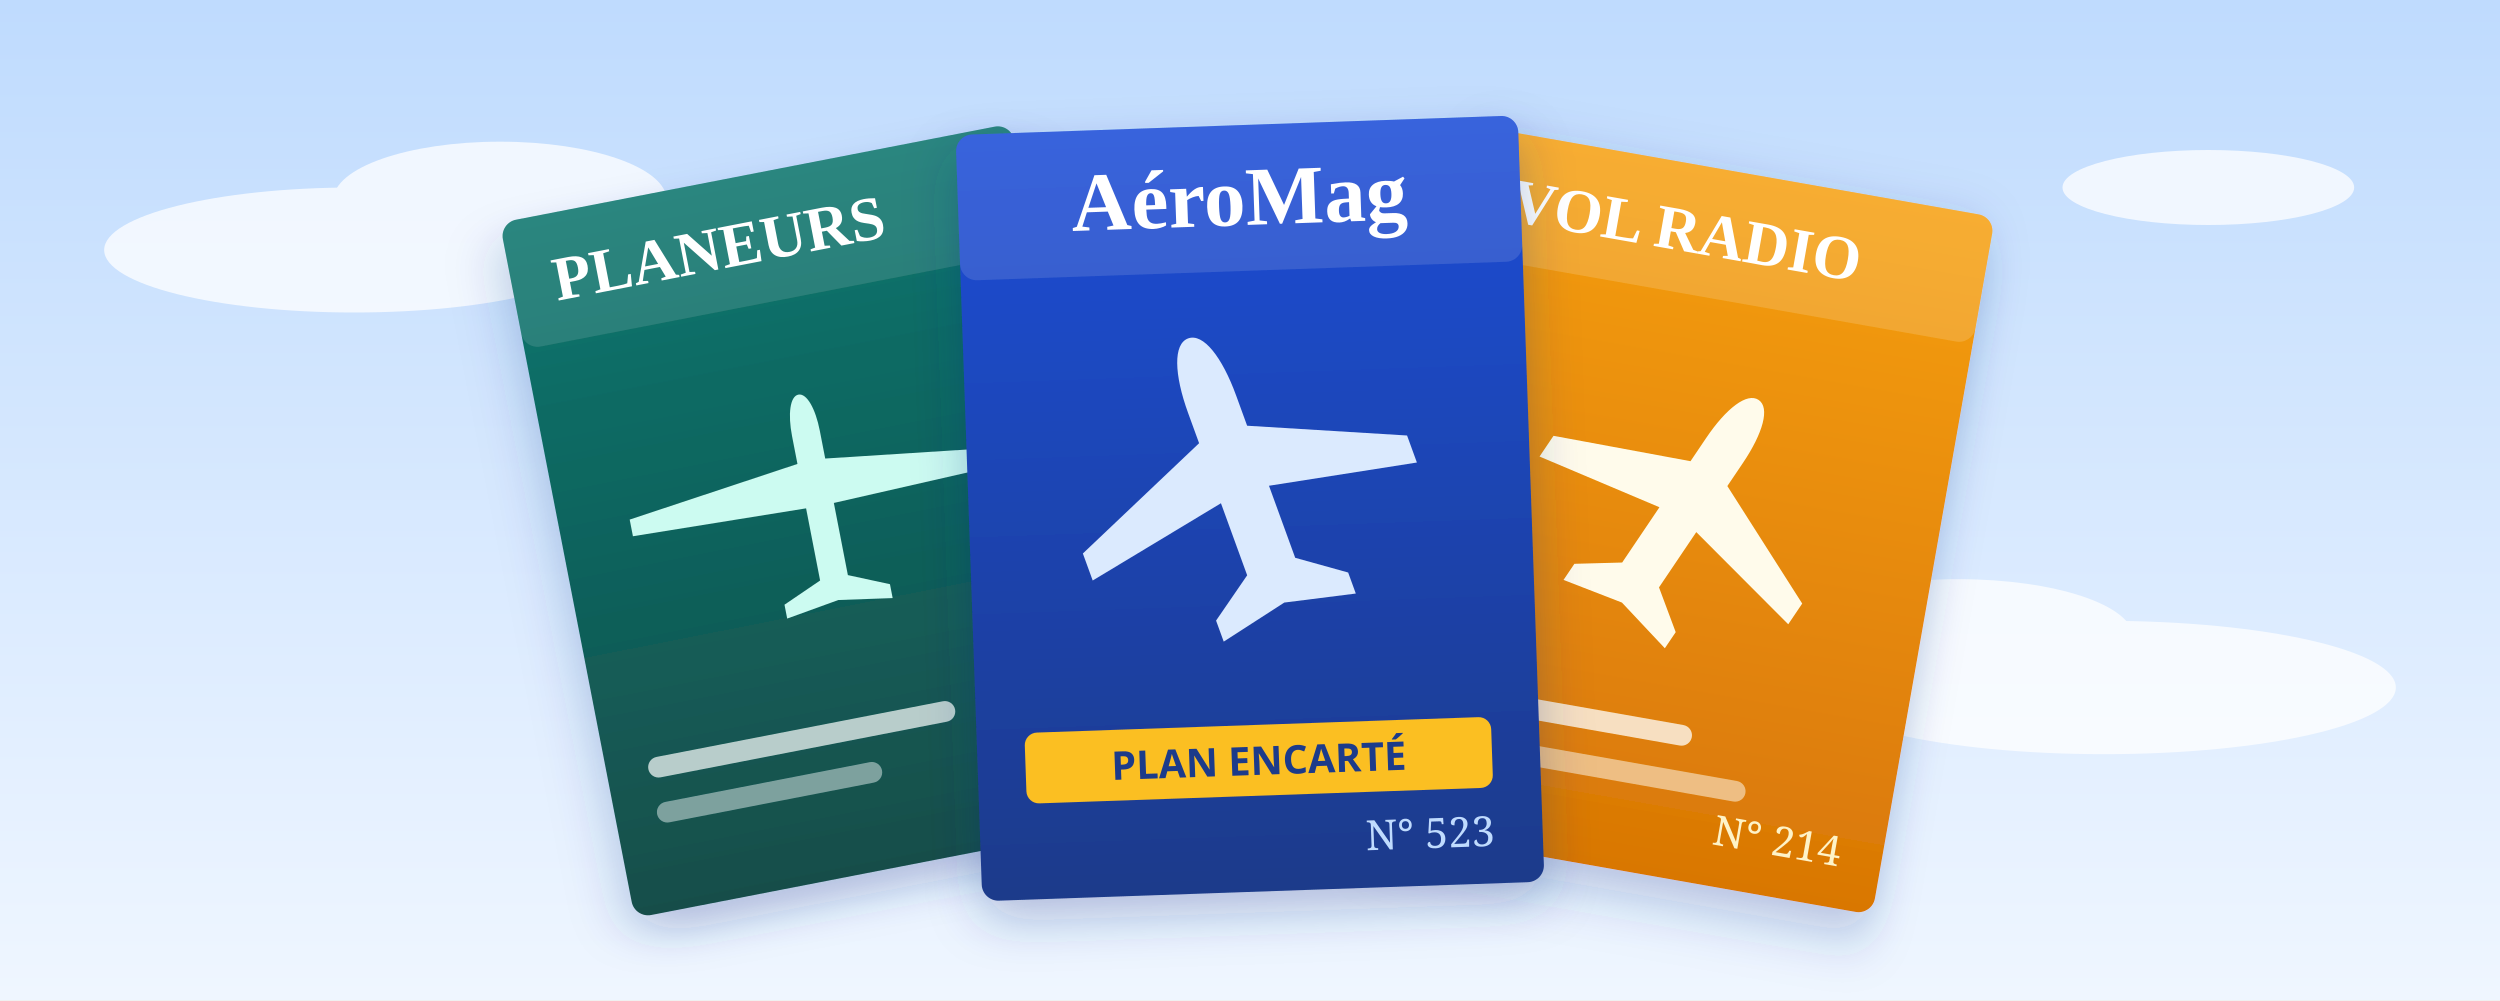
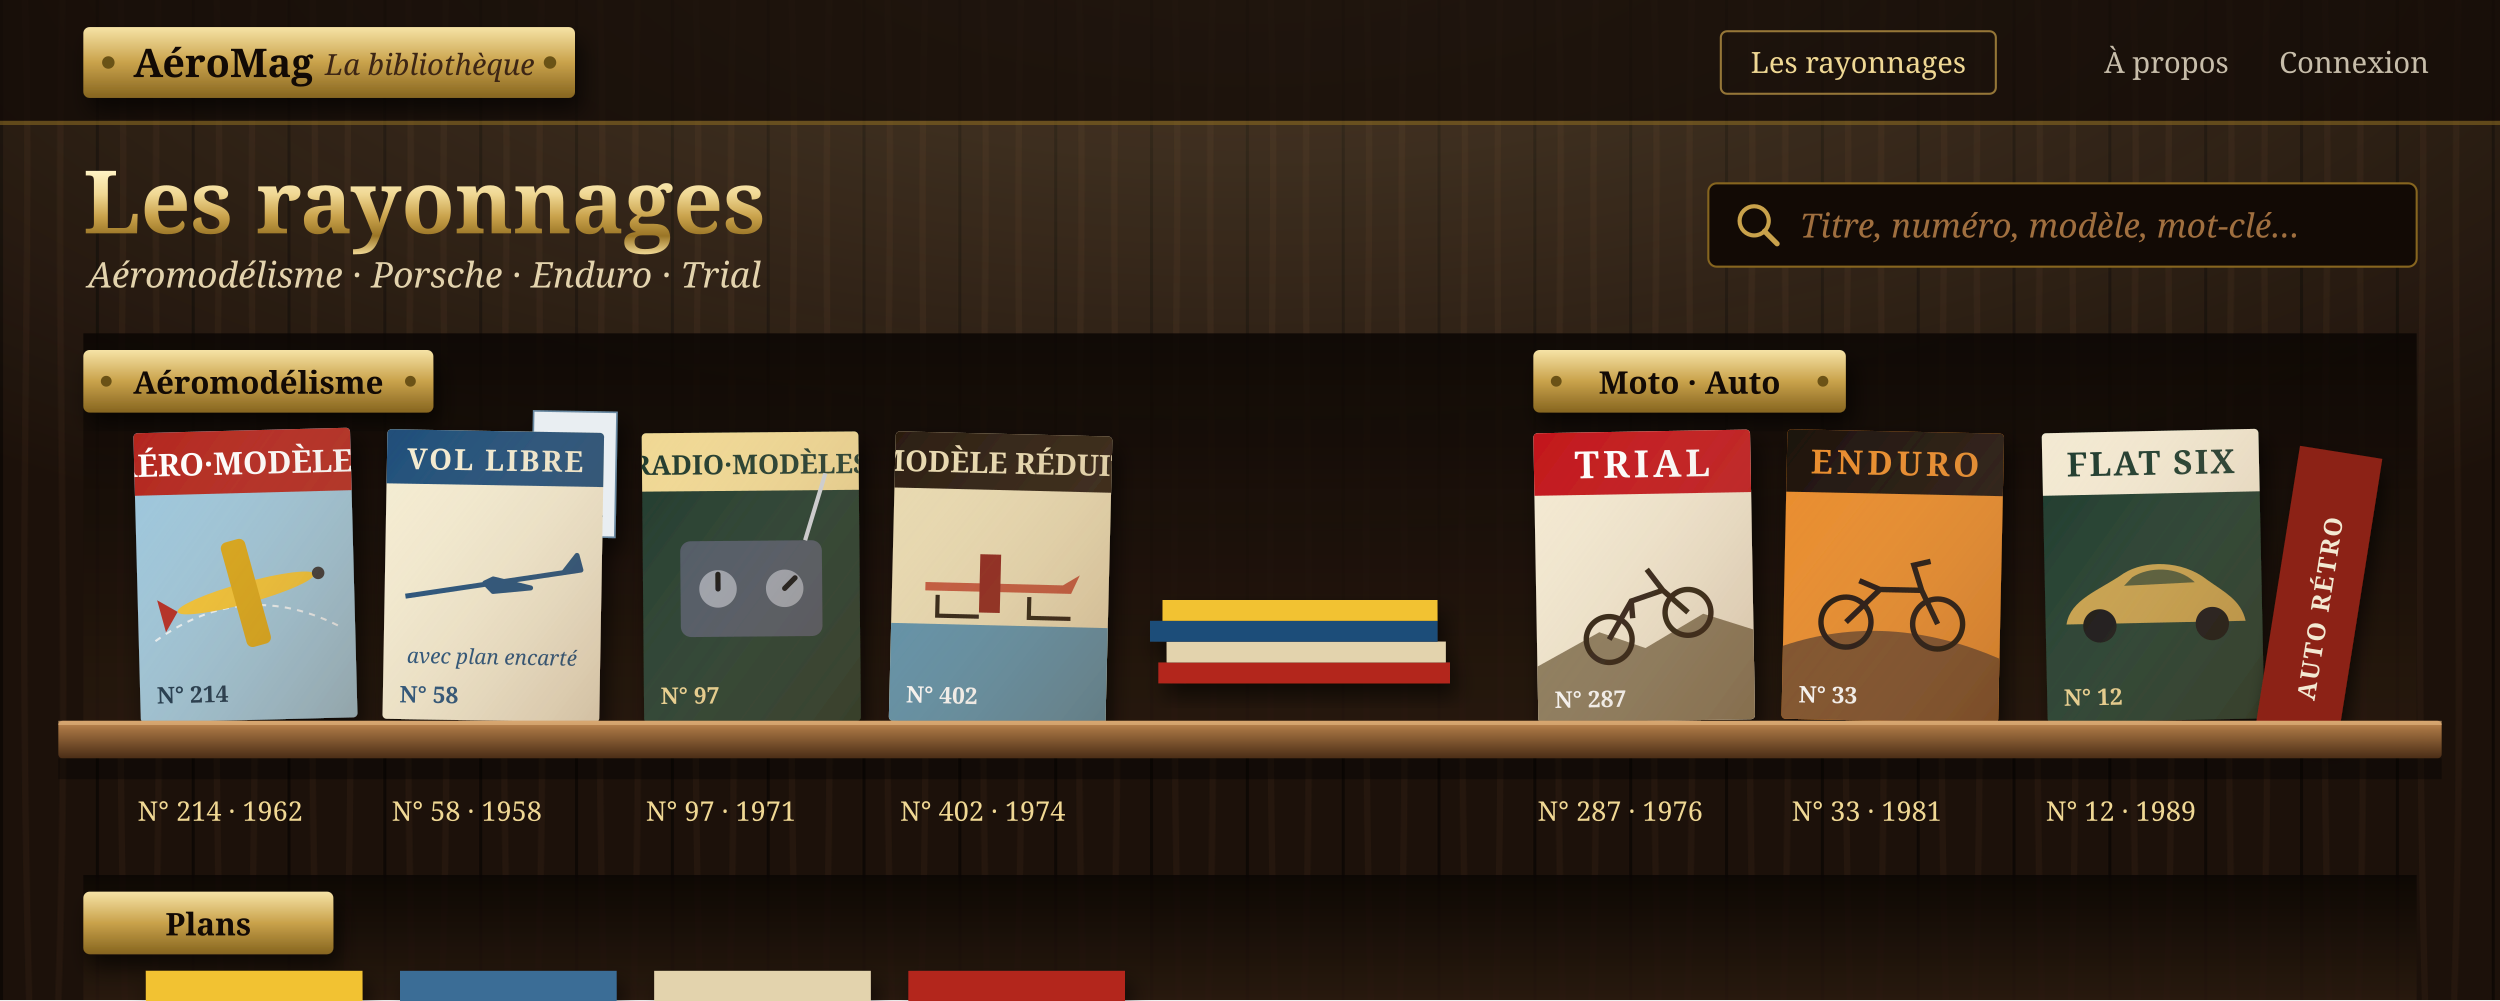
- <svg xmlns="http://www.w3.org/2000/svg" viewBox="0 0 1200 480" role="img" aria-label="Trois revues d'aéromodélisme posées en éventail">
+ <svg xmlns="http://www.w3.org/2000/svg" viewBox="0 0 1200 480" role="img" aria-label="Les rayonnages en bois sombre d'AéroMag, chargés de revues anciennes d'aéromodélisme, de moto et d'automobile">
  <defs>
-     <linearGradient id="ciel" x1="0" y1="0" x2="0" y2="1">
-       <stop offset="0" stop-color="#bfdbfe" />
-       <stop offset="1" stop-color="#eff6ff" />
-     </linearGradient>
-     <linearGradient id="bleu" x1="0" y1="0" x2="0" y2="1">
-       <stop offset="0" stop-color="#1d4ed8" />
-       <stop offset="1" stop-color="#1e3a8a" />
-     </linearGradient>
-     <linearGradient id="orange" x1="0" y1="0" x2="0" y2="1">
-       <stop offset="0" stop-color="#f59e0b" />
-       <stop offset="1" stop-color="#d97706" />
-     </linearGradient>
-     <linearGradient id="vert" x1="0" y1="0" x2="0" y2="1">
-       <stop offset="0" stop-color="#0f766e" />
-       <stop offset="1" stop-color="#134e4a" />
-     </linearGradient>
+     <linearGradient id="or" x1="0" y1="0" x2="0" y2="1">
+       <stop offset="0" stop-color="#fff3c4" />
+       <stop offset=".28" stop-color="#f0d894" />
+       <stop offset=".55" stop-color="#c9a24b" />
+       <stop offset=".78" stop-color="#9a7526" />
+       <stop offset="1" stop-color="#f0d894" />
+     </linearGradient>
+     <linearGradient id="laiton" x1="0" y1="0" x2="0" y2="1">
+       <stop offset="0" stop-color="#f6e3a6" />
+       <stop offset=".5" stop-color="#c9a24b" />
+       <stop offset="1" stop-color="#86651f" />
+     </linearGradient>
+     <linearGradient id="tablette" x1="0" y1="0" x2="0" y2="1">
+       <stop offset="0" stop-color="#c48a52" />
+       <stop offset=".25" stop-color="#a06f3f" />
+       <stop offset="1" stop-color="#4a2d16" />
+     </linearGradient>
+     <linearGradient id="niche" x1="0" y1="0" x2="0" y2="1">
+       <stop offset="0" stop-color="#0b0603" />
+       <stop offset="1" stop-color="#2a1a0f" />
+     </linearGradient>
+     <radialGradient id="lampe" cx=".5" cy="-.1" r=".75">
+       <stop offset="0" stop-color="#ffd696" stop-opacity=".22" />
+       <stop offset="1" stop-color="#ffd696" stop-opacity="0" />
+     </radialGradient>
+     <linearGradient id="vieilli" x1="0" y1="0" x2="1" y2="1">
+       <stop offset="0" stop-color="#f3e9d2" stop-opacity=".0" />
+       <stop offset="1" stop-color="#7b4d27" stop-opacity=".28" />
+     </linearGradient>
+     <pattern id="lames" width="46" height="480" patternUnits="userSpaceOnUse">
+       <rect width="46" height="480" fill="#1c110a" />
+       <rect x="0" width="1.5" height="480" fill="#000" opacity=".45" />
+       <path d="M12 0 C 16 120, 8 240, 14 480 M30 0 C 26 160, 34 300, 28 480" stroke="#2a1a0f" stroke-width="3" fill="none" opacity=".7" />
+     </pattern>
    <filter id="ombre" x="-20%" y="-20%" width="140%" height="150%">
-       <feDropShadow dx="0" dy="10" stdDeviation="12" flood-color="#1e3a8a" flood-opacity=".28" />
+       <feDropShadow dx="3" dy="6" stdDeviation="5" flood-color="#000" flood-opacity=".6" />
    </filter>
-     <symbol id="avion" viewBox="-60 -60 120 120">
-       <path d="M0-54c5 0 8 9 8 22v10l46 20v9l-46-9v24l14 10v7l-22-5-22 5v-7l14-10V-2l-46 9v-9l46-20v-10c0-13 3-22 8-22z" />
-     </symbol>
-     <symbol id="planeur" viewBox="-70 -50 140 100">
-       <path d="M0-44c3 0 5 6 5 14v10l62 8v6l-62 2v26l14 6v5l-19-3-19 3v-5l14-6V-4l-62-2v-6l62-8v-10c0-8 2-14 5-14z" />
-     </symbol>
+     <clipPath id="couv">
+       <rect width="104" height="139" rx="2" />
+     </clipPath>
  </defs>
-   <rect width="1200" height="480" fill="url(#ciel)" />
-   <g fill="#fff" opacity=".75">
-     <ellipse cx="170" cy="120" rx="120" ry="30" />
-     <ellipse cx="240" cy="96" rx="80" ry="28" />
-     <ellipse cx="1010" cy="330" rx="140" ry="32" />
-     <ellipse cx="940" cy="306" rx="84" ry="28" />
-     <ellipse cx="1060" cy="90" rx="70" ry="18" />
-   </g>
-   <g transform="translate(395 250) rotate(-11)" filter="url(#ombre)">
-     <rect x="-125" y="-170" width="250" height="340" rx="8" fill="url(#vert)" />
-     <rect x="-125" y="-170" width="250" height="62" rx="8" fill="#fff" opacity=".12" />
-     <text x="-105" y="-128" font-family="Georgia, 'Times New Roman', serif" font-size="30" font-weight="700" fill="#fff">PLANEURS</text>
-     <use href="#planeur" x="-95" y="-70" width="190" height="136" fill="#ccfbf1" />
-     <rect x="-105" y="96" width="150" height="10" rx="5" fill="#fff" opacity=".7" />
-     <rect x="-105" y="118" width="110" height="10" rx="5" fill="#fff" opacity=".45" />
-     <text x="105" y="150" text-anchor="end" font-family="Georgia, serif" font-size="20" fill="#99f6e4">N° 87</text>
-   </g>
-   <g transform="translate(805 250) rotate(10)" filter="url(#ombre)">
-     <rect x="-125" y="-170" width="250" height="340" rx="8" fill="url(#orange)" />
-     <rect x="-125" y="-170" width="250" height="62" rx="8" fill="#fff" opacity=".16" />
-     <text x="-105" y="-128" font-family="Georgia, 'Times New Roman', serif" font-size="30" font-weight="700" fill="#fff">VOL RADIO</text>
-     <use href="#avion" x="-80" y="-78" width="160" height="160" fill="#fffbeb" transform="rotate(24)" />
-     <rect x="-105" y="96" width="130" height="10" rx="5" fill="#fff" opacity=".75" />
-     <rect x="-105" y="118" width="160" height="10" rx="5" fill="#fff" opacity=".5" />
-     <text x="105" y="150" text-anchor="end" font-family="Georgia, serif" font-size="20" fill="#fef3c7">N° 214</text>
-   </g>
-   <g transform="translate(600 244) rotate(-2)" filter="url(#ombre)">
-     <rect x="-135" y="-184" width="270" height="368" rx="8" fill="url(#bleu)" />
-     <rect x="-135" y="-184" width="270" height="70" rx="8" fill="#fff" opacity=".12" />
-     <text x="0" y="-136" text-anchor="middle" font-family="Georgia, 'Times New Roman', serif" font-size="40" font-weight="700" fill="#fff">AéroMag</text>
-     <use href="#avion" x="-92" y="-96" width="184" height="184" fill="#dbeafe" transform="rotate(-18)" />
-     <rect x="-112" y="104" width="224" height="34" rx="6" fill="#fbbf24" />
-     <text x="0" y="128" text-anchor="middle" font-family="system-ui, 'Segoe UI', sans-serif" font-size="19" font-weight="700" fill="#1e3a8a">PLAN ENCARTÉ</text>
-     <text x="112" y="166" text-anchor="end" font-family="Georgia, serif" font-size="20" fill="#bfdbfe">N° 523</text>
-   </g>
+   <rect width="1200" height="480" fill="url(#lames)" />
+   <rect width="1200" height="480" fill="url(#lampe)" />
+   <rect width="1200" height="58" fill="#120a05" opacity=".75" />
+   <rect y="58" width="1200" height="2" fill="#86651f" opacity=".6" />
+   <g filter="url(#ombre)">
+     <rect x="40" y="13" width="236" height="34" rx="3" fill="url(#laiton)" />
+     <circle cx="52" cy="30" r="3" fill="#6b5216" />
+     <circle cx="264" cy="30" r="3" fill="#6b5216" />
+   </g>
+   <text x="64" y="37" font-family="'Playfair Display', Georgia, serif" font-size="19" font-weight="700" fill="#120a05">AéroMag</text>
+   <text x="156" y="36" font-family="'EB Garamond', Georgia, serif" font-size="14" font-style="italic" fill="#3d2615">La bibliothèque</text>
+   <rect x="826" y="15" width="132" height="30" rx="3" fill="none" stroke="#c9a24b" stroke-opacity=".7" />
+   <text x="892" y="35" text-anchor="middle" font-family="Georgia, serif" font-size="14" fill="#f0d894">Les rayonnages</text>
+   <text x="1010" y="35" font-family="Georgia, serif" font-size="14" fill="#f3e9d2" opacity=".8">À propos</text>
+   <text x="1094" y="35" font-family="Georgia, serif" font-size="14" fill="#f3e9d2" opacity=".8">Connexion</text>
+   <text x="40" y="112" font-family="'Playfair Display', Georgia, serif" font-size="42" font-weight="700" fill="url(#or)">Les rayonnages</text>
+   <text x="42" y="138" font-family="'EB Garamond', Georgia, serif" font-size="17" font-style="italic" fill="#e3d3ad">Aéromodélisme · Porsche · Enduro · Trial</text>
+   <rect x="820" y="88" width="340" height="40" rx="4" fill="#120a05" stroke="#86651f" />
+   <circle cx="842" cy="106" r="7" fill="none" stroke="#c9a24b" stroke-width="2" />
+   <path d="M847 111 l6 6" stroke="#c9a24b" stroke-width="2.5" stroke-linecap="round" />
+   <text x="864" y="114" font-family="'EB Garamond', Georgia, serif" font-size="16" font-style="italic" fill="#a06f3f">Titre, numéro, modèle, mot-clé…</text>
+   <rect x="40" y="160" width="1120" height="200" fill="url(#niche)" opacity=".85" />
+   <g filter="url(#ombre)">
+     <rect x="40" y="168" width="168" height="30" rx="3" fill="url(#laiton)" />
+   </g>
+   <circle cx="51" cy="183" r="2.6" fill="#6b5216" />
+   <circle cx="197" cy="183" r="2.6" fill="#6b5216" />
+   <text x="124" y="189" text-anchor="middle" font-family="'Playfair Display', Georgia, serif" font-size="15" font-weight="700" fill="#120a05">Aéromodélisme</text>
+   <g transform="translate(64 208) rotate(-1.5)" filter="url(#ombre)">
+     <g clip-path="url(#couv)">
+       <rect width="104" height="139" fill="#9cc6dc" />
+       <rect width="104" height="30" fill="#b3261e" />
+       <text x="52" y="21" text-anchor="middle" font-family="Georgia, serif" font-size="15" font-weight="700" fill="#fff" textLength="92" lengthAdjust="spacingAndGlyphs">AÉRO·MODÈLES</text>
+       <path d="M8 100 Q52 70 98 96" stroke="#fff" stroke-width="1" stroke-dasharray="3 3" fill="none" opacity=".8" />
+       <g transform="translate(52 78) rotate(-14)">
+         <ellipse rx="34" ry="5" fill="#f2c230" />
+         <rect x="-6" y="-26" width="12" height="52" rx="3" fill="#d9a514" />
+         <path d="M-34 0 l-8 -8 l0 16 z" fill="#b3261e" />
+         <circle cx="36" r="3" fill="#333" />
+       </g>
+       <text x="8" y="130" font-family="Georgia, serif" font-size="11" font-weight="700" fill="#14324a">N° 214</text>
+       <rect width="104" height="139" fill="url(#vieilli)" />
+     </g>
+   </g>
+   <g transform="translate(186 206) rotate(1)" filter="url(#ombre)">
+     <rect x="70" y="-10" width="40" height="60" fill="#e9eef2" stroke="#6b8aa3" stroke-width=".8" />
+     <path d="M76 2 h28 M76 10 h24 M80 18 l20 22 M76 40 h28" stroke="#3a6d96" stroke-width=".8" />
+     <g clip-path="url(#couv)">
+       <rect width="104" height="139" fill="#f4ecd2" />
+       <rect width="104" height="26" fill="#1f4e79" />
+       <text x="52" y="19" text-anchor="middle" font-family="Georgia, serif" font-size="14" font-weight="700" fill="#f4ecd2" letter-spacing="1">VOL LIBRE</text>
+       <path d="M10 80 L94 66 M48 73 l4 -2 l18 4 l-18 2 z M86 67 l6 -8 l2 7 z" stroke="#1f4e79" stroke-width="2.4" fill="#1f4e79" stroke-linejoin="round" />
+       <text x="52" y="112" text-anchor="middle" font-family="Georgia, serif" font-size="10" font-style="italic" fill="#1f4e79">avec plan encarté</text>
+       <text x="8" y="131" font-family="Georgia, serif" font-size="11" font-weight="700" fill="#1f4e79">N° 58</text>
+       <rect width="104" height="139" fill="url(#vieilli)" />
+     </g>
+   </g>
+   <g transform="translate(308 208) rotate(-0.5)" filter="url(#ombre)">
+     <g clip-path="url(#couv)">
+       <rect width="104" height="139" fill="#203a2c" />
+       <rect width="104" height="28" fill="#f0d894" />
+       <text x="52" y="20" text-anchor="middle" font-family="Georgia, serif" font-size="13" font-weight="700" fill="#203a2c" textLength="92" lengthAdjust="spacingAndGlyphs">RADIO·MODÈLES</text>
+       <rect x="18" y="52" width="68" height="46" rx="5" fill="#4b5563" />
+       <circle cx="36" cy="75" r="9" fill="#9ca3af" />
+       <circle cx="68" cy="75" r="9" fill="#9ca3af" />
+       <path d="M36 75 l0 -7 M68 75 l5 -5" stroke="#111" stroke-width="2.5" stroke-linecap="round" />
+       <path d="M78 52 l10 -32" stroke="#d1d5db" stroke-width="2" />
+       <text x="8" y="130" font-family="Georgia, serif" font-size="11" font-weight="700" fill="#f0d894">N° 97</text>
+       <rect width="104" height="139" fill="url(#vieilli)" />
+     </g>
+   </g>
+   <g transform="translate(430 207) rotate(1.4)" filter="url(#ombre)">
+     <g clip-path="url(#couv)">
+       <rect width="104" height="139" fill="#e8d9b0" />
+       <rect y="92" width="104" height="47" fill="#5b8fa8" />
+       <rect width="104" height="27" fill="#2b1d10" />
+       <text x="52" y="19" text-anchor="middle" font-family="Georgia, serif" font-size="14" font-weight="700" fill="#e8d9b0" textLength="92" lengthAdjust="spacingAndGlyphs">MODÈLE RÉDUIT</text>
+       <g transform="translate(52 72)">
+         <path d="M-36 0 h66 l8 -5 l-4 9 h-70 z" fill="#c2553a" />
+         <rect x="-10" y="-14" width="10" height="28" fill="#8c2318" />
+         <path d="M-30 6 v10 h20 M14 6 v10 h20" stroke="#2b1d10" stroke-width="2" fill="none" />
+       </g>
+       <text x="8" y="130" font-family="Georgia, serif" font-size="11" font-weight="700" fill="#fff">N° 402</text>
+       <rect width="104" height="139" fill="url(#vieilli)" />
+     </g>
+   </g>
+   <g filter="url(#ombre)">
+     <rect x="556" y="318" width="140" height="10" fill="#b3261e" />
+     <rect x="560" y="308" width="134" height="10" fill="#e3d3ad" />
+     <rect x="552" y="298" width="138" height="10" fill="#1f4e79" />
+     <rect x="558" y="288" width="132" height="10" fill="#f2c230" />
+   </g>
+   <g filter="url(#ombre)">
+     <rect x="736" y="168" width="150" height="30" rx="3" fill="url(#laiton)" />
+   </g>
+   <circle cx="747" cy="183" r="2.6" fill="#6b5216" />
+   <circle cx="875" cy="183" r="2.6" fill="#6b5216" />
+   <text x="811" y="189" text-anchor="middle" font-family="'Playfair Display', Georgia, serif" font-size="15" font-weight="700" fill="#120a05">Moto · Auto</text>
+   <g transform="translate(736 208) rotate(-1)" filter="url(#ombre)">
+     <g clip-path="url(#couv)">
+       <rect width="104" height="139" fill="#f3e9d2" />
+       <rect width="104" height="30" fill="#c2161b" />
+       <text x="52" y="22" text-anchor="middle" font-family="Georgia, serif" font-size="18" font-weight="700" fill="#fff" letter-spacing="2">TRIAL</text>
+       <path d="M0 112 L30 96 L52 104 L80 88 L104 96 V139 H0 z" fill="#8a7a5c" />
+       <g transform="translate(50 82) rotate(-18)" stroke="#2b1d10" stroke-width="2.6" fill="none">
+         <circle cx="-20" cy="12" r="11" />
+         <circle cx="20" cy="12" r="11" />
+         <path d="M-20 12 L-4 -2 L12 -2 L20 12 M12 -2 L8 -14 M-4 -2 L-6 6" />
+       </g>
+       <text x="8" y="132" font-family="Georgia, serif" font-size="11" font-weight="700" fill="#fff">N° 287</text>
+       <rect width="104" height="139" fill="url(#vieilli)" />
+     </g>
+   </g>
+   <g transform="translate(858 206) rotate(1.2)" filter="url(#ombre)">
+     <g clip-path="url(#couv)">
+       <rect width="104" height="139" fill="#e98b2a" />
+       <rect width="104" height="30" fill="#1c110a" />
+       <text x="52" y="21" text-anchor="middle" font-family="Georgia, serif" font-size="16" font-weight="700" fill="#e98b2a" letter-spacing="2">ENDURO</text>
+       <path d="M0 104 Q50 86 104 108 V139 H0 z" fill="#7b4d27" />
+       <g transform="translate(52 82)" stroke="#1c110a" stroke-width="2.6" fill="none">
+         <circle cx="-22" cy="10" r="12" />
+         <circle cx="22" cy="10" r="12" />
+         <path d="M-22 10 L-6 -6 L14 -6 L22 10 M14 -6 L10 -18 L18 -20 M-6 -6 L-16 -10" />
+       </g>
+       <text x="8" y="131" font-family="Georgia, serif" font-size="11" font-weight="700" fill="#fff">N° 33</text>
+       <rect width="104" height="139" fill="url(#vieilli)" />
+     </g>
+   </g>
+   <g transform="translate(980 208) rotate(-1.2)" filter="url(#ombre)">
+     <g clip-path="url(#couv)">
+       <rect width="104" height="139" fill="#1d3a2c" />
+       <rect width="104" height="30" fill="#f3e9d2" />
+       <text x="52" y="21" text-anchor="middle" font-family="Georgia, serif" font-size="16" font-weight="700" fill="#1d3a2c" letter-spacing="1">FLAT SIX</text>
+       <g transform="translate(52 86)">
+         <path d="M-42 6 C-40 -6 -26 -10 -14 -18 C-4 -24 14 -24 26 -14 C34 -8 42 -4 44 6 Z" fill="#c9a24b" />
+         <path d="M-10 -16 C-2 -21 12 -21 20 -13 L-14 -12 Z" fill="#1d3a2c" opacity=".7" />
+         <circle cx="-26" cy="7" r="8" fill="#111" />
+         <circle cx="28" cy="7" r="8" fill="#111" />
+       </g>
+       <text x="8" y="131" font-family="Georgia, serif" font-size="11" font-weight="700" fill="#f0d894">N° 12</text>
+       <rect width="104" height="139" fill="url(#vieilli)" />
+     </g>
+   </g>
+   <g transform="translate(1104 214) rotate(9)" filter="url(#ombre)">
+     <rect width="40" height="134" fill="#8c2318" />
+     <text transform="translate(26 120) rotate(-90)" font-family="Georgia, serif" font-size="12" font-weight="700" fill="#f3e9d2" letter-spacing="1">AUTO RÉTRO</text>
+   </g>
+   <rect x="28" y="346" width="1144" height="18" rx="2" fill="url(#tablette)" />
+   <rect x="28" y="346" width="1144" height="2" fill="#e0b27c" opacity=".7" />
+   <rect x="28" y="364" width="1144" height="10" fill="#000" opacity=".35" />
+   <g font-family="'EB Garamond', Georgia, serif" font-size="13" fill="#f0d894">
+     <text x="66" y="394">N° 214 · 1962</text>
+     <text x="188" y="394">N° 58 · 1958</text>
+     <text x="310" y="394">N° 97 · 1971</text>
+     <text x="432" y="394">N° 402 · 1974</text>
+     <text x="738" y="394">N° 287 · 1976</text>
+     <text x="860" y="394">N° 33 · 1981</text>
+     <text x="982" y="394">N° 12 · 1989</text>
+   </g>
+   <rect x="40" y="420" width="1120" height="60" fill="url(#niche)" opacity=".85" />
+   <g filter="url(#ombre)">
+     <rect x="40" y="428" width="120" height="30" rx="3" fill="url(#laiton)" />
+     <rect x="70" y="466" width="104" height="20" fill="#f2c230" />
+     <rect x="192" y="466" width="104" height="20" fill="#3a6d96" />
+     <rect x="314" y="466" width="104" height="20" fill="#e3d3ad" />
+     <rect x="436" y="466" width="104" height="20" fill="#b3261e" />
+   </g>
+   <text x="100" y="449" text-anchor="middle" font-family="'Playfair Display', Georgia, serif" font-size="15" font-weight="700" fill="#120a05">Plans</text>
</svg>
